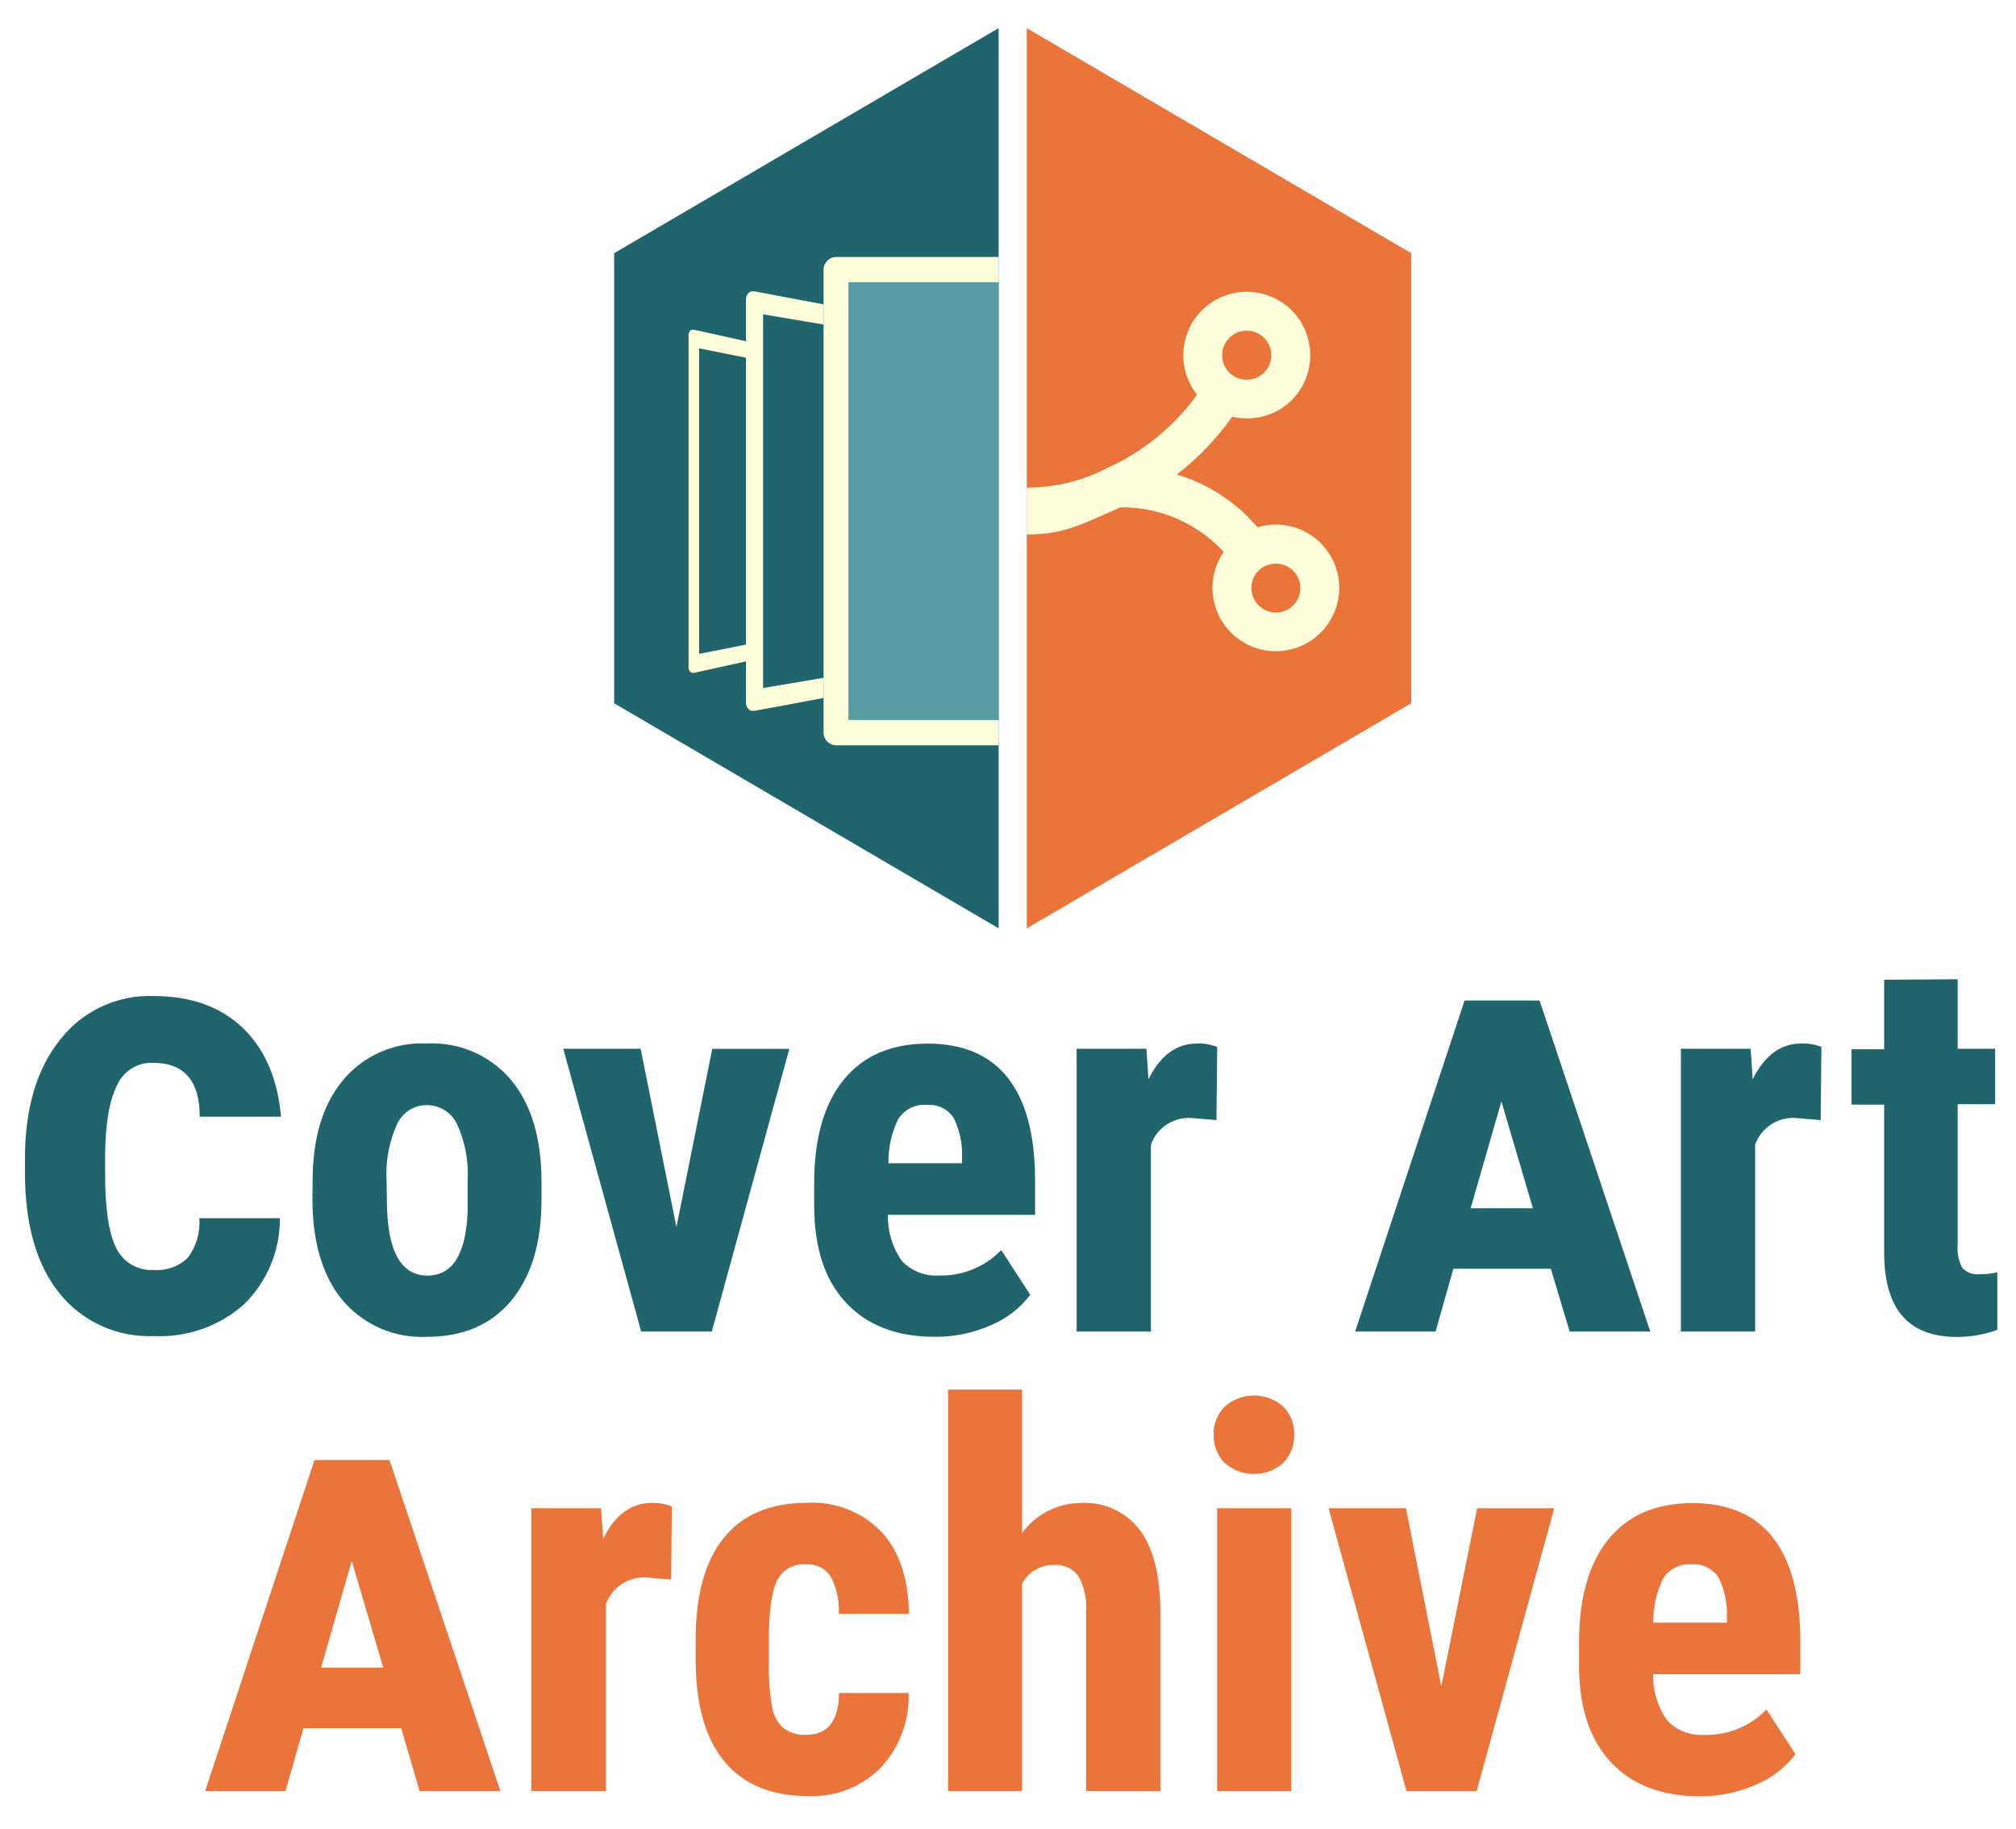
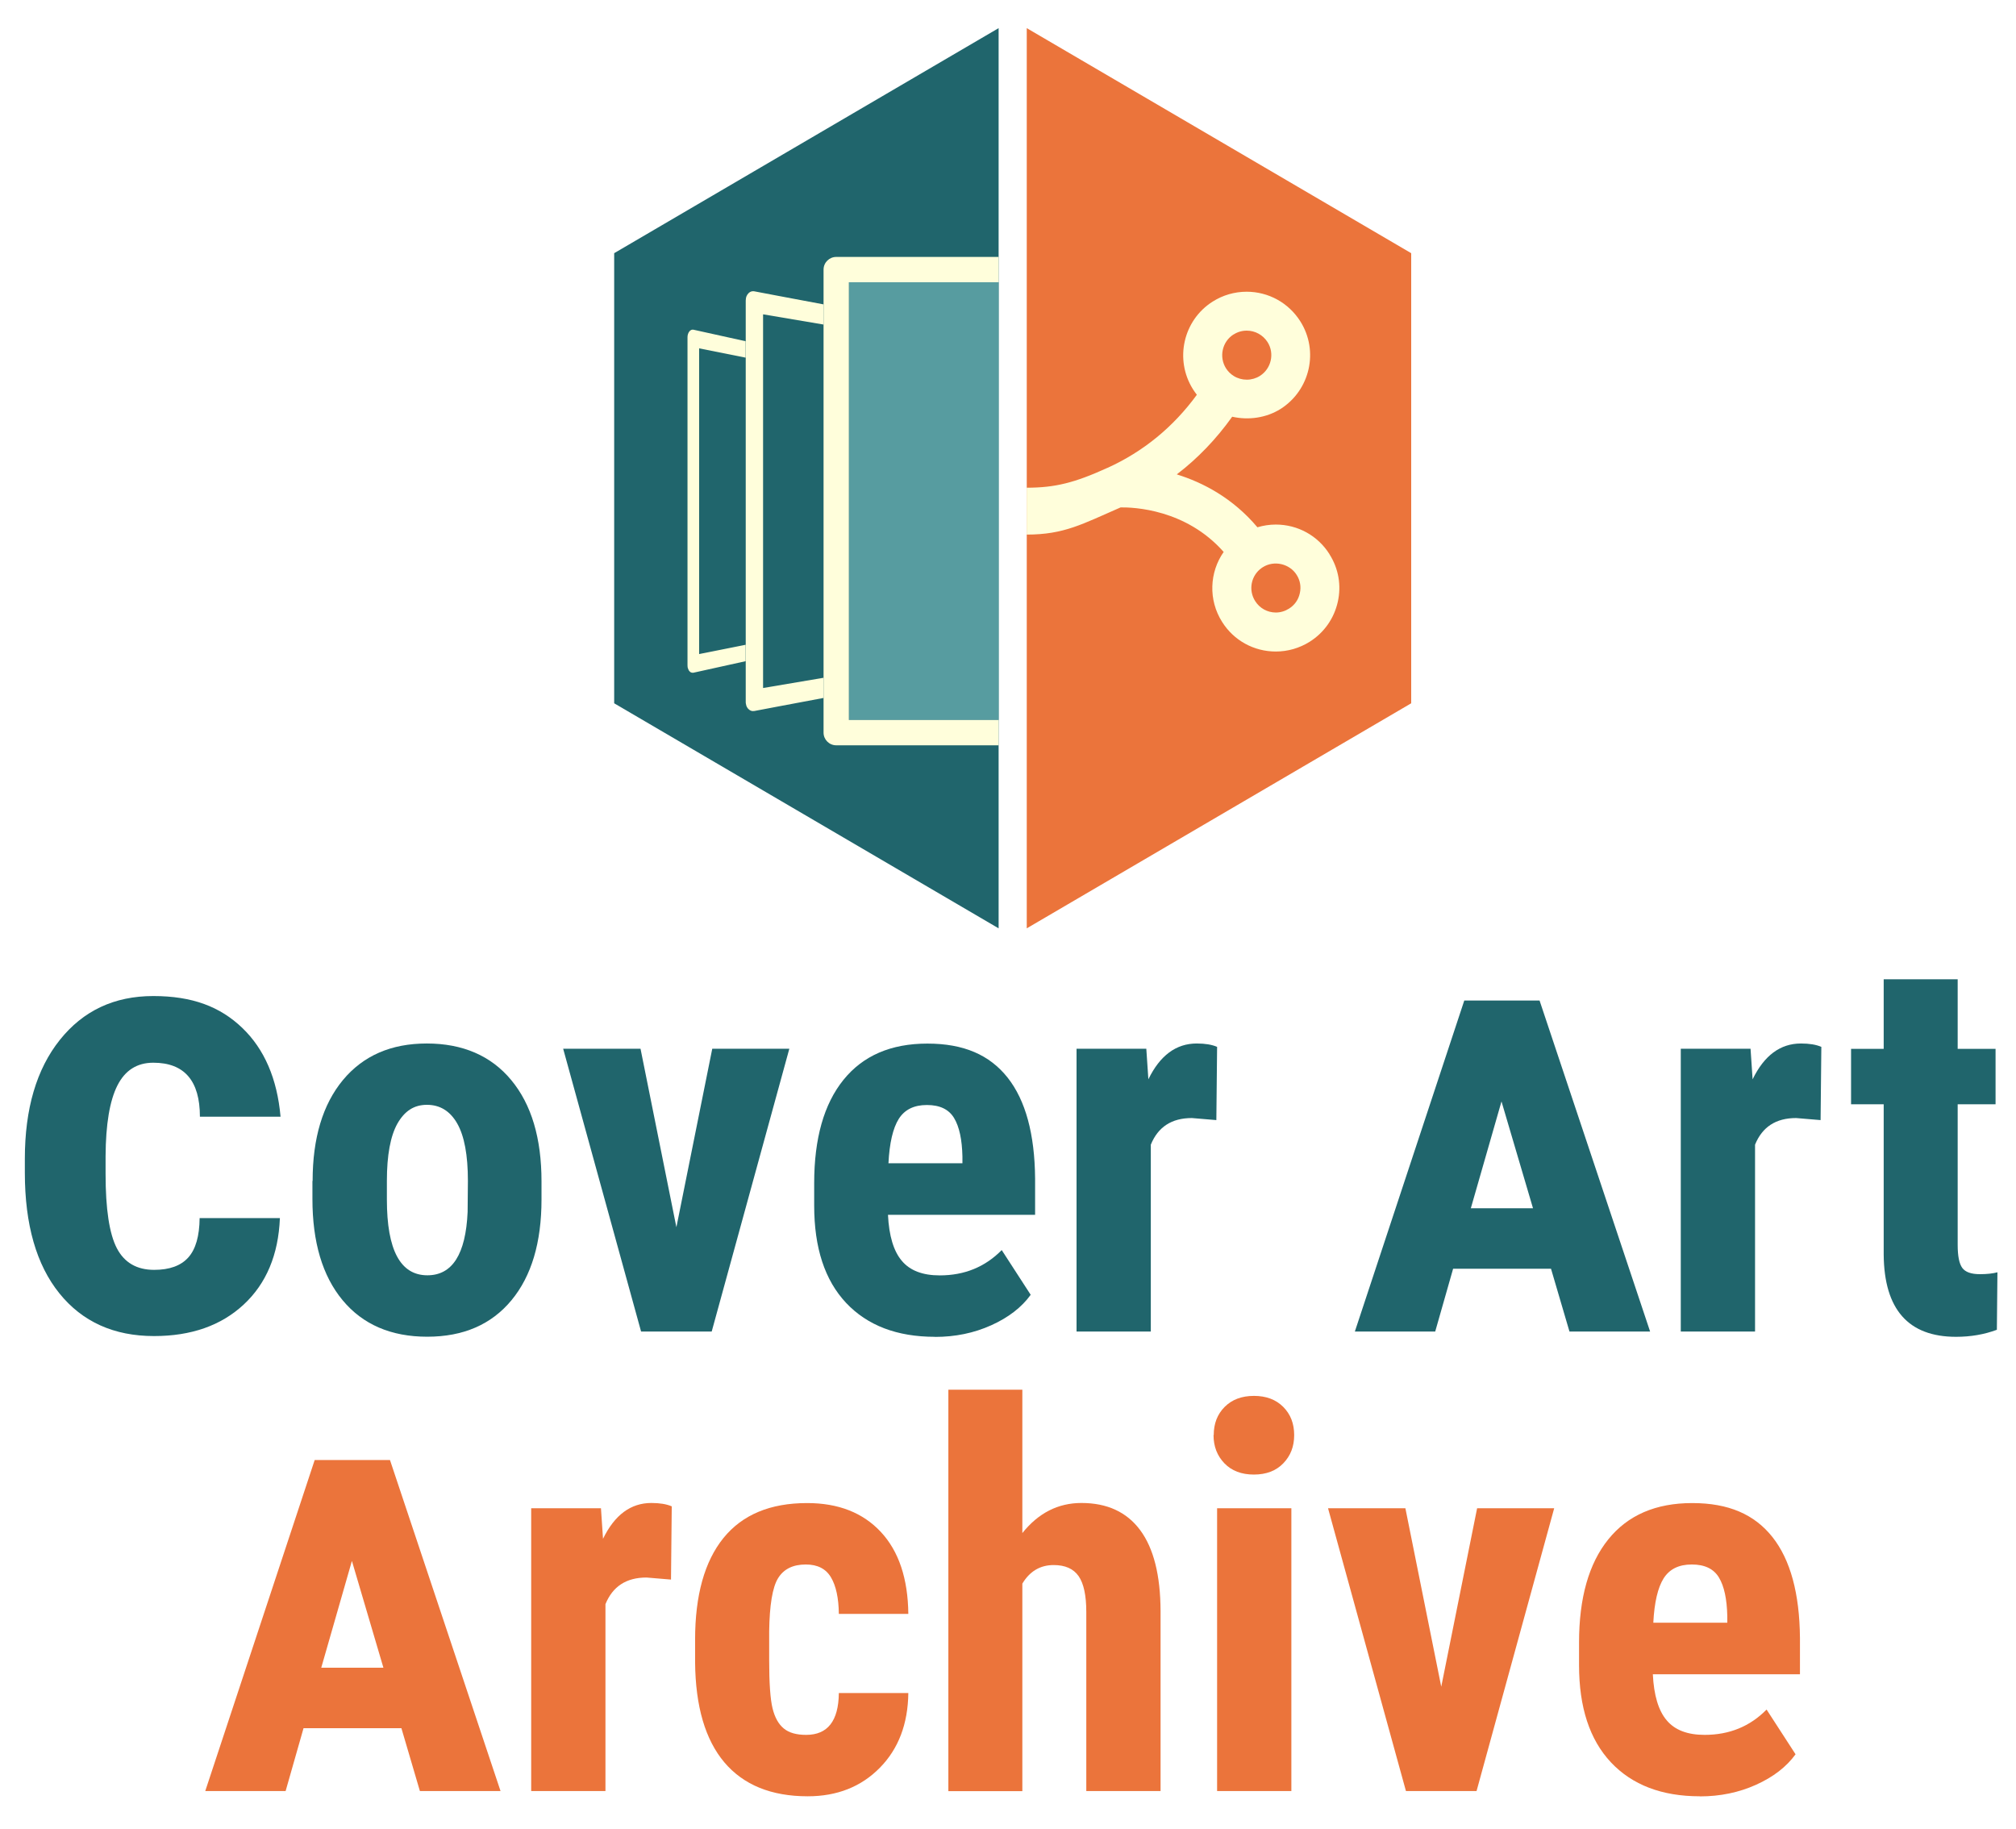
- <svg xmlns="http://www.w3.org/2000/svg" id="Layer_1" data-name="Layer 1" viewBox="0 0 215 195">
+ <svg xmlns="http://www.w3.org/2000/svg" id="a" viewBox="0 0 215 195">
  <defs>
-     <style>.cls-1{fill:#eb743b;}.cls-2{fill:#20656c;}.cls-3{fill:#fffedb;}.cls-4{fill:#579ca0;}</style>
+     <style>.b{fill:#20656c;}.c{fill:#fffedb;}.d{fill:#579ca0;}.e{fill:#eb743b;}</style>
  </defs>
-   <polygon class="cls-1" points="109.5 3 109.5 99 150.5 75 150.5 27 109.5 3" />
-   <polygon class="cls-2" points="106.5 3 65.5 27 65.5 75 106.5 99 106.5 3" />
-   <path class="cls-3" d="M141.78,59.09a6.75,6.75,0,0,0-7.67-2.86,18.09,18.09,0,0,0-8.61-5.63,28.62,28.62,0,0,0,5.91-6.16,6.91,6.91,0,0,0,5.17-.83,6.77,6.77,0,1,0-9.34-2.11,6.27,6.27,0,0,0,.42.59,23.88,23.88,0,0,1-9.52,7.79h0A18.45,18.45,0,0,1,109.5,52v5c4,0,5.93-1.12,10-2.9a14.78,14.78,0,0,1,11,4.75,6.76,6.76,0,1,0,12.16,5.32A6.64,6.64,0,0,0,141.78,59.09ZM131.56,35.67a2.57,2.57,0,0,1,1.4-.41,2.62,2.62,0,1,1,0,5.24,2.61,2.61,0,0,1-2.22-1.21A2.63,2.63,0,0,1,131.56,35.67Zm7.06,27.6a2.61,2.61,0,0,1-1.16,1.64,2.56,2.56,0,0,1-1.39.41,2.62,2.62,0,0,1-1.52-4.75l.12-.07a2.65,2.65,0,0,1,3.6.8A2.59,2.59,0,0,1,138.62,63.27Z" />
-   <path class="cls-3" d="M74.56,69.73V37.15l5,1V36.39L74,35.16h-.12a.27.27,0,0,0-.12,0l-.1.07a.28.28,0,0,0-.1.09.54.54,0,0,0-.07.13.34.34,0,0,0-.06.15.85.85,0,0,0,0,.17,1.09,1.09,0,0,0,0,.18v35a1.09,1.09,0,0,0,0,.18,1,1,0,0,0,0,.17.66.66,0,0,0,.23.37.41.41,0,0,0,.22.09H74l5.56-1.23V68.74Z" />
-   <path class="cls-3" d="M81.38,73.37V33.52l6.45,1.09V32.46L83,31.55l-2.53-.48a.55.55,0,0,0-.18,0,.57.57,0,0,0-.18,0l-.16.08-.14.11-.12.16a1,1,0,0,0-.08.18.73.73,0,0,0-.06.21,1.5,1.5,0,0,0,0,.22V74.84a1.64,1.64,0,0,0,0,.22.83.83,0,0,0,.06.21,1.42,1.42,0,0,0,.08.18,1,1,0,0,0,.12.15.53.53,0,0,0,.14.12l.16.08a1.13,1.13,0,0,0,.18,0h.18L83,75.34l4.84-.91V72.28Z" />
-   <rect class="cls-4" x="90.53" y="30.1" width="15.97" height="46.68" />
-   <path class="cls-3" d="M87.83,28.75V78.13a1.35,1.35,0,0,0,1.35,1.35H106.5v-2.7h-16V30.1h16V27.4H89.18A1.36,1.36,0,0,0,87.83,28.75Z" />
-   <path class="cls-2" d="M29.85,129.91A12.72,12.72,0,0,1,26,139.12a13.49,13.49,0,0,1-9.56,3.36,12.27,12.27,0,0,1-10.1-4.56q-3.67-4.56-3.68-12.86v-1.48q0-8,3.73-12.68a12.07,12.07,0,0,1,10-4.68q5.94,0,9.49,3.39t4.09,9.48H21.3c0-3.83-1.65-5.75-5-5.75a4,4,0,0,0-3.83,2.43q-1.23,2.42-1.26,7.52v1.91q0,5.61,1.2,7.92a4.14,4.14,0,0,0,4,2.31,4.65,4.65,0,0,0,3.64-1.32,6.28,6.28,0,0,0,1.21-4.2Z" />
-   <path class="cls-2" d="M33.34,125.94q0-6.85,3.24-10.75a10.94,10.94,0,0,1,8.94-3.91,11,11,0,0,1,9,3.91q3.22,3.9,3.23,10.81v1.92q0,6.88-3.21,10.76t-9,3.88a11.07,11.07,0,0,1-9-3.89q-3.21-3.88-3.22-10.8Zm7.92,2q0,8.08,4.32,8.09,4,0,4.29-6.75l0-3.32a12.68,12.68,0,0,0-1.14-6.11,3.56,3.56,0,0,0-3.24-2,3.47,3.47,0,0,0-3.13,2,12.82,12.82,0,0,0-1.13,6.11Z" />
-   <path class="cls-2" d="M72.14,130.85l3.82-19h8.22L75.91,142H68.38l-8.31-30.16h8.25Z" />
-   <path class="cls-2" d="M99.71,142.56q-6.08,0-9.48-3.63t-3.4-10.37v-2.39q0-7.14,3.13-11t8.94-3.88q5.68,0,8.56,3.63t2.93,10.76v3.87H94.69a8.27,8.27,0,0,0,1.48,4.91,5,5,0,0,0,4,1.56,8.86,8.86,0,0,0,6.61-2.71l3.09,4.77a10.16,10.16,0,0,1-4.21,3.25A14.53,14.53,0,0,1,99.71,142.56Zm-5-18.51h7.89v-.73a8.53,8.53,0,0,0-.89-4.09,3.11,3.11,0,0,0-2.9-1.4,3.29,3.29,0,0,0-3,1.48A10.19,10.19,0,0,0,94.75,124.05Z" />
-   <path class="cls-2" d="M129.73,119.45l-2.62-.22a4.29,4.29,0,0,0-4.37,2.84V142h-7.92V111.84h7.44l.22,3.26c1.25-2.54,3-3.82,5.16-3.82a5.33,5.33,0,0,1,2.17.37Z" />
-   <path class="cls-2" d="M165.39,135.3H155l-1.9,6.7h-8.58l11.67-35.3h8L176,142h-8.6Zm-8.55-6.45h6.64l-3.36-11.39Z" />
-   <path class="cls-2" d="M194.17,119.45l-2.62-.22a4.29,4.29,0,0,0-4.37,2.84V142h-7.92V111.84h7.44l.22,3.26c1.25-2.54,3-3.82,5.16-3.82a5.33,5.33,0,0,1,2.17.37Z" />
-   <path class="cls-2" d="M208.78,104.43v7.41h4v5.91h-4v15a4.4,4.4,0,0,0,.49,2.46,2.21,2.21,0,0,0,1.88.67,7.28,7.28,0,0,0,1.86-.2l0,6.13a12.13,12.13,0,0,1-4.35.76q-7.63,0-7.72-8.77v-16h-3.48v-5.91h3.48v-7.41Z" />
-   <path class="cls-1" d="M42.79,184.3H32.36L30.45,191H21.88l11.66-35.3h8L53.36,191H44.75Zm-8.55-6.45h6.64l-3.37-11.39Z" />
-   <path class="cls-1" d="M71.57,168.45,69,168.23a4.3,4.3,0,0,0-4.38,2.84V191H56.66V160.84H64.1l.22,3.26c1.25-2.54,3-3.82,5.16-3.82a5.33,5.33,0,0,1,2.17.37Z" />
-   <path class="cls-1" d="M86,185q3.43,0,3.48-4.46h7.42a11.09,11.09,0,0,1-3,8,10.33,10.33,0,0,1-7.69,3q-5.84,0-8.9-3.63t-3.12-10.67v-2.4q0-7.11,3-10.84t8.93-3.74A10.22,10.22,0,0,1,94,163.36c1.92,2.06,2.89,5,2.93,8.74H89.46a7.8,7.8,0,0,0-.83-3.9A2.87,2.87,0,0,0,86,166.83a3.18,3.18,0,0,0-3,1.47c-.6,1-.91,2.86-1,5.67V177a24.83,24.83,0,0,0,.36,5.15,3.83,3.83,0,0,0,1.2,2.14A3.64,3.64,0,0,0,86,185Z" />
-   <path class="cls-1" d="M109,163.49a7.79,7.79,0,0,1,6.3-3.21,7.32,7.32,0,0,1,6.27,2.9q2.15,2.9,2.18,8.64V191h-7.92V171.91a6.89,6.89,0,0,0-.82-3.84,3,3,0,0,0-2.66-1.18,3.73,3.73,0,0,0-3.35,2V191h-7.89V148.19H109Z" />
-   <path class="cls-1" d="M129.43,153a4.08,4.08,0,0,1,1.18-3,4.71,4.71,0,0,1,6.24,0,4.07,4.07,0,0,1,1.17,3,4.18,4.18,0,0,1-1.16,3,4.72,4.72,0,0,1-6.27,0A4.18,4.18,0,0,1,129.43,153Zm8.28,38H129.8V160.84h7.91Z" />
-   <path class="cls-1" d="M153.71,179.85l3.82-19h8.22L157.48,191H150l-8.31-30.16h8.25Z" />
-   <path class="cls-1" d="M181.28,191.56q-6.08,0-9.48-3.63t-3.4-10.37v-2.39q0-7.14,3.12-11t8.95-3.88q5.68,0,8.56,3.63T192,174.67v3.87h-15.7a8.27,8.27,0,0,0,1.48,4.91,5,5,0,0,0,4,1.56,8.86,8.86,0,0,0,6.61-2.71l3.09,4.77a10.16,10.16,0,0,1-4.21,3.25A14.53,14.53,0,0,1,181.28,191.56Zm-5-18.51h7.89v-.73a8.53,8.53,0,0,0-.89-4.09,3.11,3.11,0,0,0-2.9-1.4,3.29,3.29,0,0,0-3,1.48A10.19,10.19,0,0,0,176.32,173.05Z" />
+   <g>
+     <polygon class="e" points="109.5 3 109.5 99 150.5 75 150.5 27 109.5 3" />
+     <polygon class="b" points="106.5 3 65.5 27 65.5 75 106.5 99 106.5 3" />
+     <path class="c" d="M141.78,59.09c-1.24-1.97-3.38-3.15-5.72-3.15-.67,0-1.32,.1-1.96,.29-2.63-3.12-5.82-4.78-8.6-5.64,2.24-1.71,4.21-3.77,5.91-6.15,1.74,.39,3.63,.13,5.16-.83,3.16-2.01,4.1-6.2,2.1-9.35-1.25-1.97-3.39-3.15-5.72-3.15-1.28,0-2.53,.36-3.62,1.05-3.15,1.99-4.09,6.18-2.11,9.34,.13,.21,.27,.4,.42,.6-2.51,3.44-5.71,6.06-9.52,7.79h-.01c-3.53,1.61-5.62,2.12-8.62,2.12v5c4,0,5.93-1.12,10.02-2.9,1.37-.02,6.96,.18,10.99,4.75-1.51,2.16-1.66,5.11-.16,7.47,1.24,1.97,3.38,3.15,5.72,3.15,1.28,0,2.52-.36,3.61-1.04,1.54-.97,2.6-2.48,3-4.25,.4-1.76,.08-3.57-.89-5.09Zm-10.22-23.42c.42-.27,.9-.41,1.4-.41,.9,0,1.73,.46,2.22,1.22,.77,1.21,.4,2.84-.82,3.61-.41,.26-.9,.4-1.39,.4s-.97-.13-1.39-.39c-.34-.21-.62-.49-.83-.82-.77-1.22-.41-2.85,.81-3.62Zm7.06,27.6c-.15,.69-.56,1.27-1.16,1.64-.41,.26-.9,.41-1.39,.41-.91,0-1.73-.46-2.21-1.22-.75-1.18-.44-2.73,.69-3.53l.12-.08c1.21-.77,2.87-.37,3.61,.81,.38,.59,.5,1.29,.34,1.97Z" />
+     <g>
+       <path class="c" d="M74.56,69.73V37.15l4.96,.99v-1.75l-5.57-1.23s-.08-.01-.12,0c-.04,0-.08,.01-.12,.03-.04,.02-.07,.04-.11,.07-.03,.03-.07,.06-.09,.1-.03,.04-.05,.08-.08,.12-.02,.05-.04,.1-.06,.15s-.03,.11-.04,.17-.01,.12-.01,.18v34.95c0,.06,0,.12,.01,.18,0,.06,.02,.12,.04,.17,.02,.05,.04,.1,.06,.15,.02,.05,.05,.09,.08,.13,.03,.04,.06,.07,.09,.09,.03,.03,.07,.05,.11,.06,.04,.02,.08,.03,.12,.03,.04,0,.08,0,.12,0l5.57-1.23v-1.75l-4.96,.99Z" />
+       <path class="c" d="M81.38,73.37V33.52l6.45,1.09v-2.15l-4.84-.91-2.53-.48c-.06-.01-.12-.02-.18-.01-.06,0-.12,.01-.17,.03-.06,.02-.11,.04-.16,.08-.05,.03-.1,.07-.14,.12-.04,.05-.08,.1-.12,.15-.03,.06-.06,.12-.09,.18-.02,.07-.04,.13-.05,.21-.01,.07-.02,.15-.02,.22v42.79c0,.08,0,.15,.02,.22,.01,.07,.03,.14,.05,.21,.02,.06,.05,.13,.09,.18,.03,.06,.07,.11,.12,.15,.04,.05,.09,.08,.14,.12,.05,.03,.1,.06,.16,.08,.06,.02,.12,.03,.17,.03,.06,0,.12,0,.18-.01l2.53-.48,4.84-.91v-2.15l-6.45,1.09Z" />
+       <rect class="d" x="90.53" y="30.1" width="15.97" height="46.68" />
+       <path class="c" d="M87.83,28.75v49.38c0,.74,.6,1.35,1.35,1.35h17.32v-2.7h-15.97V30.1h15.97v-2.7h-17.32c-.74,0-1.35,.6-1.35,1.35Z" />
+     </g>
+   </g>
+   <g>
+     <path class="b" d="M29.85,129.91c-.16,3.9-1.45,6.97-3.86,9.21s-5.6,3.36-9.56,3.36c-4.28,0-7.65-1.52-10.1-4.56s-3.68-7.33-3.68-12.86v-1.48c0-5.33,1.24-9.56,3.73-12.68s5.81-4.68,9.97-4.68,7.12,1.13,9.48,3.39c2.36,2.26,3.73,5.42,4.09,9.48h-8.6c0-3.84-1.66-5.76-4.97-5.76-1.74,0-3.01,.81-3.83,2.43s-1.24,4.13-1.26,7.52v1.91c0,3.74,.4,6.38,1.2,7.92s2.13,2.31,3.98,2.31c1.64,0,2.85-.44,3.64-1.32s1.19-2.28,1.21-4.2h8.57Z" />
+     <path class="b" d="M33.34,125.94c0-4.57,1.08-8.16,3.23-10.76,2.16-2.6,5.14-3.9,8.95-3.9s6.85,1.3,9,3.9c2.16,2.6,3.23,6.21,3.23,10.81v1.92c0,4.59-1.07,8.18-3.21,10.76-2.14,2.58-5.13,3.88-8.98,3.88s-6.87-1.3-9.02-3.89c-2.15-2.59-3.22-6.19-3.22-10.8v-1.92Zm7.92,1.98c0,5.39,1.44,8.08,4.32,8.08,2.66,0,4.09-2.25,4.29-6.75l.03-3.32c0-2.75-.38-4.79-1.14-6.12-.76-1.33-1.84-1.99-3.23-1.99s-2.38,.67-3.14,1.99c-.75,1.33-1.13,3.37-1.13,6.12v1.98Z" />
+     <path class="b" d="M72.14,130.85l3.82-19.01h8.22l-8.28,30.16h-7.53l-8.31-30.16h8.25l3.82,19.01Z" />
+     <path class="b" d="M99.71,142.56c-4.05,0-7.21-1.21-9.48-3.62-2.27-2.42-3.4-5.87-3.4-10.37v-2.4c0-4.76,1.04-8.43,3.12-11.01,2.08-2.58,5.06-3.87,8.95-3.87s6.64,1.21,8.56,3.63c1.91,2.42,2.89,6.01,2.93,10.76v3.87h-15.69c.11,2.24,.6,3.88,1.48,4.91,.87,1.04,2.22,1.55,4.04,1.55,2.64,0,4.84-.9,6.61-2.7l3.09,4.77c-.97,1.34-2.37,2.42-4.21,3.25-1.84,.83-3.84,1.24-5.99,1.24Zm-4.96-18.51h7.89v-.72c-.04-1.8-.33-3.17-.89-4.1-.56-.93-1.52-1.39-2.9-1.39s-2.37,.49-3,1.48c-.62,.99-.99,2.56-1.1,4.74Z" />
+     <path class="b" d="M129.73,119.45l-2.62-.22c-2.16,0-3.61,.95-4.38,2.84v19.93h-7.92v-30.16h7.44l.22,3.26c1.24-2.55,2.96-3.82,5.16-3.82,.89,0,1.62,.12,2.17,.36l-.08,7.8Z" />
+     <path class="b" d="M165.39,135.3h-10.42l-1.91,6.7h-8.57l11.67-35.3h8.03l11.79,35.3h-8.6l-1.97-6.7Zm-8.54-6.45h6.64l-3.36-11.39-3.27,11.39Z" />
+     <path class="b" d="M194.17,119.45l-2.62-.22c-2.16,0-3.61,.95-4.38,2.84v19.93h-7.92v-30.16h7.44l.22,3.26c1.24-2.55,2.96-3.82,5.16-3.82,.89,0,1.62,.12,2.17,.36l-.08,7.8Z" />
+     <path class="b" d="M208.78,104.43v7.42h4.04v5.91h-4.04v14.99c0,1.19,.16,2.01,.49,2.46,.33,.45,.95,.67,1.88,.67,.76,0,1.38-.07,1.87-.2l-.06,6.13c-1.34,.5-2.79,.75-4.35,.75-5.09,0-7.67-2.92-7.72-8.76v-16.04h-3.48v-5.91h3.48v-7.42h7.89Z" />
+     <path class="e" d="M42.79,184.3h-10.42l-1.91,6.7h-8.57l11.67-35.3h8.03l11.79,35.3h-8.6l-1.97-6.7Zm-8.54-6.45h6.64l-3.36-11.39-3.27,11.39Z" />
+     <path class="e" d="M71.57,168.45l-2.62-.22c-2.16,0-3.61,.95-4.38,2.84v19.93h-7.92v-30.16h7.44l.22,3.26c1.24-2.55,2.96-3.82,5.16-3.82,.89,0,1.62,.12,2.17,.36l-.08,7.8Z" />
+     <path class="e" d="M85.98,185.01c2.29,0,3.45-1.49,3.48-4.46h7.41c-.04,3.29-1.05,5.95-3.04,7.97s-4.55,3.04-7.69,3.04c-3.88,0-6.85-1.21-8.89-3.62-2.04-2.42-3.08-5.97-3.12-10.68v-2.4c0-4.74,1.01-8.35,3.02-10.84,2.02-2.49,4.99-3.73,8.93-3.73,3.33,0,5.95,1.03,7.86,3.08s2.89,4.97,2.93,8.74h-7.41c-.02-1.69-.3-2.99-.84-3.9-.54-.91-1.43-1.37-2.68-1.37-1.38,0-2.36,.49-2.96,1.46s-.91,2.87-.95,5.67v3.07c0,2.45,.12,4.17,.36,5.14,.24,.98,.64,1.69,1.2,2.15s1.35,.68,2.37,.68Z" />
+     <path class="e" d="M109.03,163.49c1.71-2.14,3.81-3.21,6.3-3.21,2.75,0,4.84,.97,6.27,2.9,1.43,1.93,2.16,4.81,2.17,8.64v19.18h-7.92v-19.09c0-1.76-.27-3.04-.82-3.83-.55-.79-1.44-1.18-2.66-1.18-1.43,0-2.55,.66-3.34,1.98v22.13h-7.89v-42.81h7.89v15.3Z" />
+     <path class="e" d="M129.44,153.04c0-1.23,.39-2.23,1.17-3.01s1.82-1.17,3.12-1.17,2.34,.39,3.12,1.17c.78,.78,1.17,1.78,1.17,3.01s-.39,2.21-1.16,3.01c-.77,.8-1.82,1.2-3.14,1.2s-2.37-.4-3.14-1.2c-.77-.8-1.16-1.8-1.16-3.01Zm8.28,37.96h-7.92v-30.16h7.92v30.16Z" />
+     <path class="e" d="M153.71,179.85l3.82-19.01h8.22l-8.28,30.16h-7.53l-8.31-30.16h8.25l3.82,19.01Z" />
+     <path class="e" d="M181.28,191.56c-4.05,0-7.21-1.21-9.48-3.62-2.27-2.42-3.4-5.87-3.4-10.37v-2.4c0-4.76,1.04-8.43,3.12-11.01,2.08-2.58,5.06-3.87,8.95-3.87s6.64,1.21,8.56,3.63c1.91,2.42,2.89,6.01,2.93,10.76v3.87h-15.69c.11,2.24,.6,3.88,1.48,4.91,.87,1.04,2.22,1.55,4.04,1.55,2.64,0,4.84-.9,6.61-2.7l3.09,4.77c-.97,1.34-2.37,2.42-4.21,3.25-1.84,.83-3.84,1.24-5.99,1.24Zm-4.96-18.51h7.89v-.72c-.04-1.8-.33-3.17-.89-4.1-.56-.93-1.52-1.39-2.9-1.39s-2.37,.49-3,1.48c-.62,.99-.99,2.56-1.1,4.74Z" />
+   </g>
</svg>
